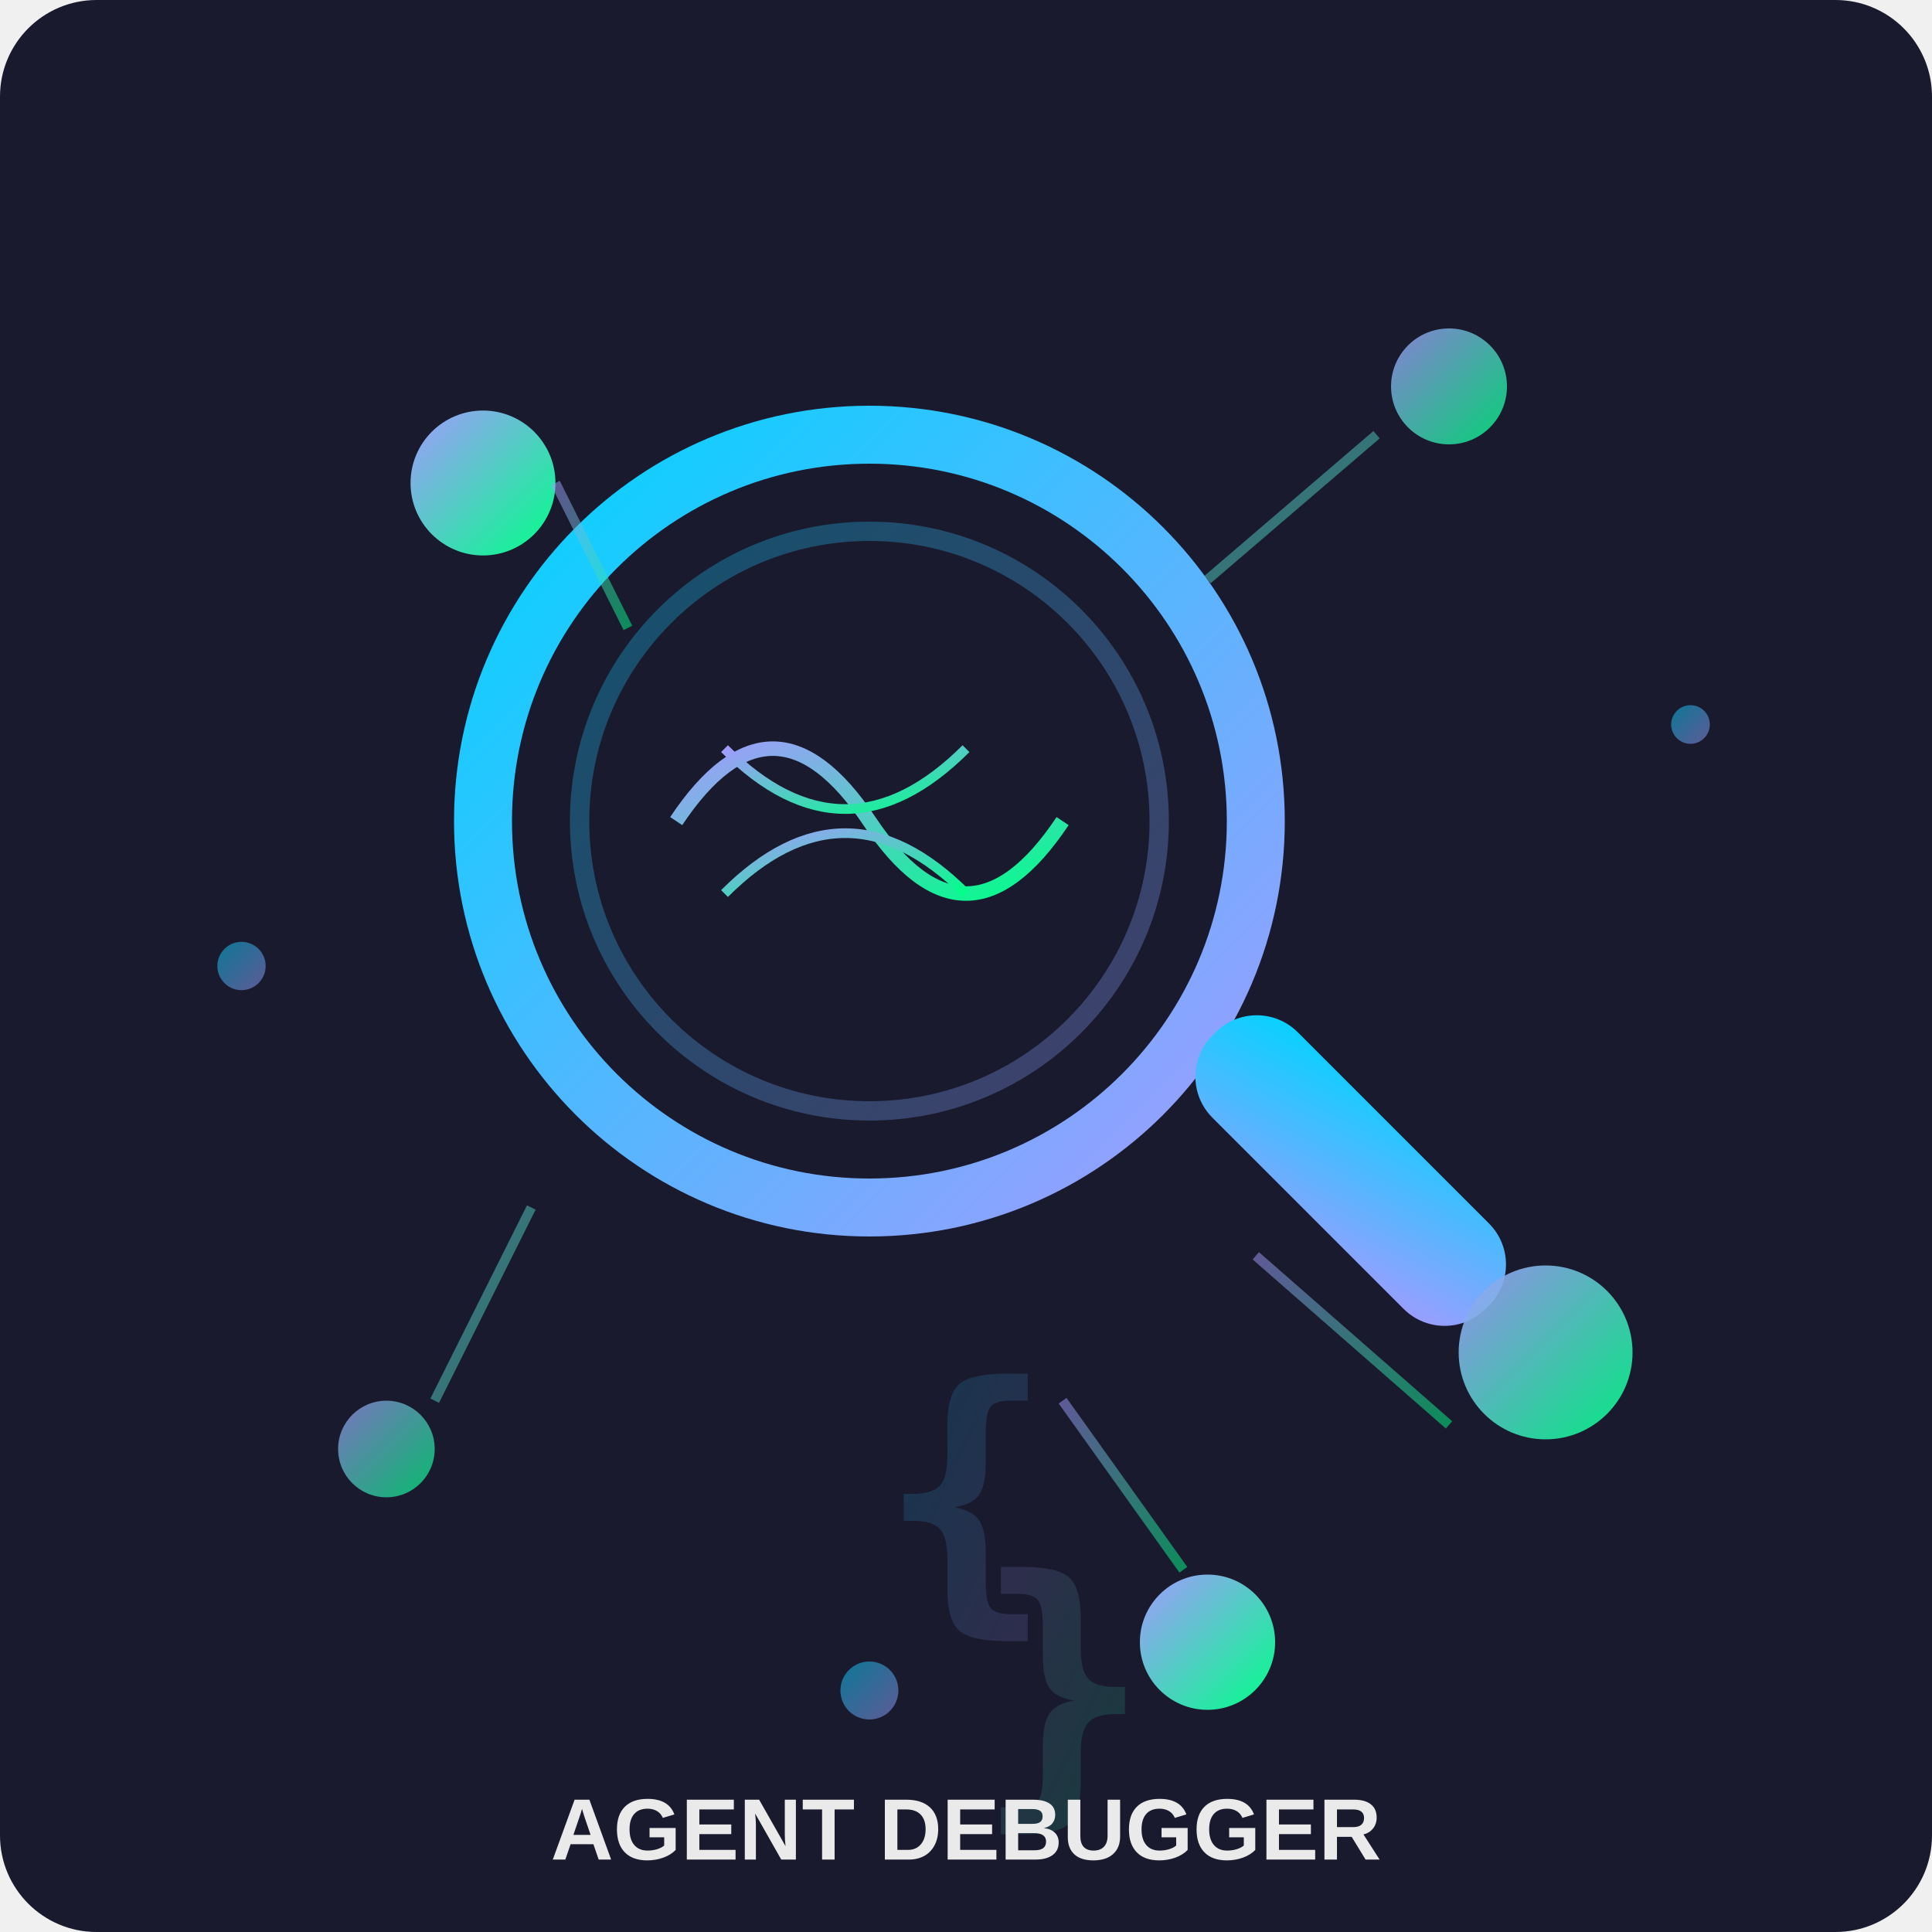
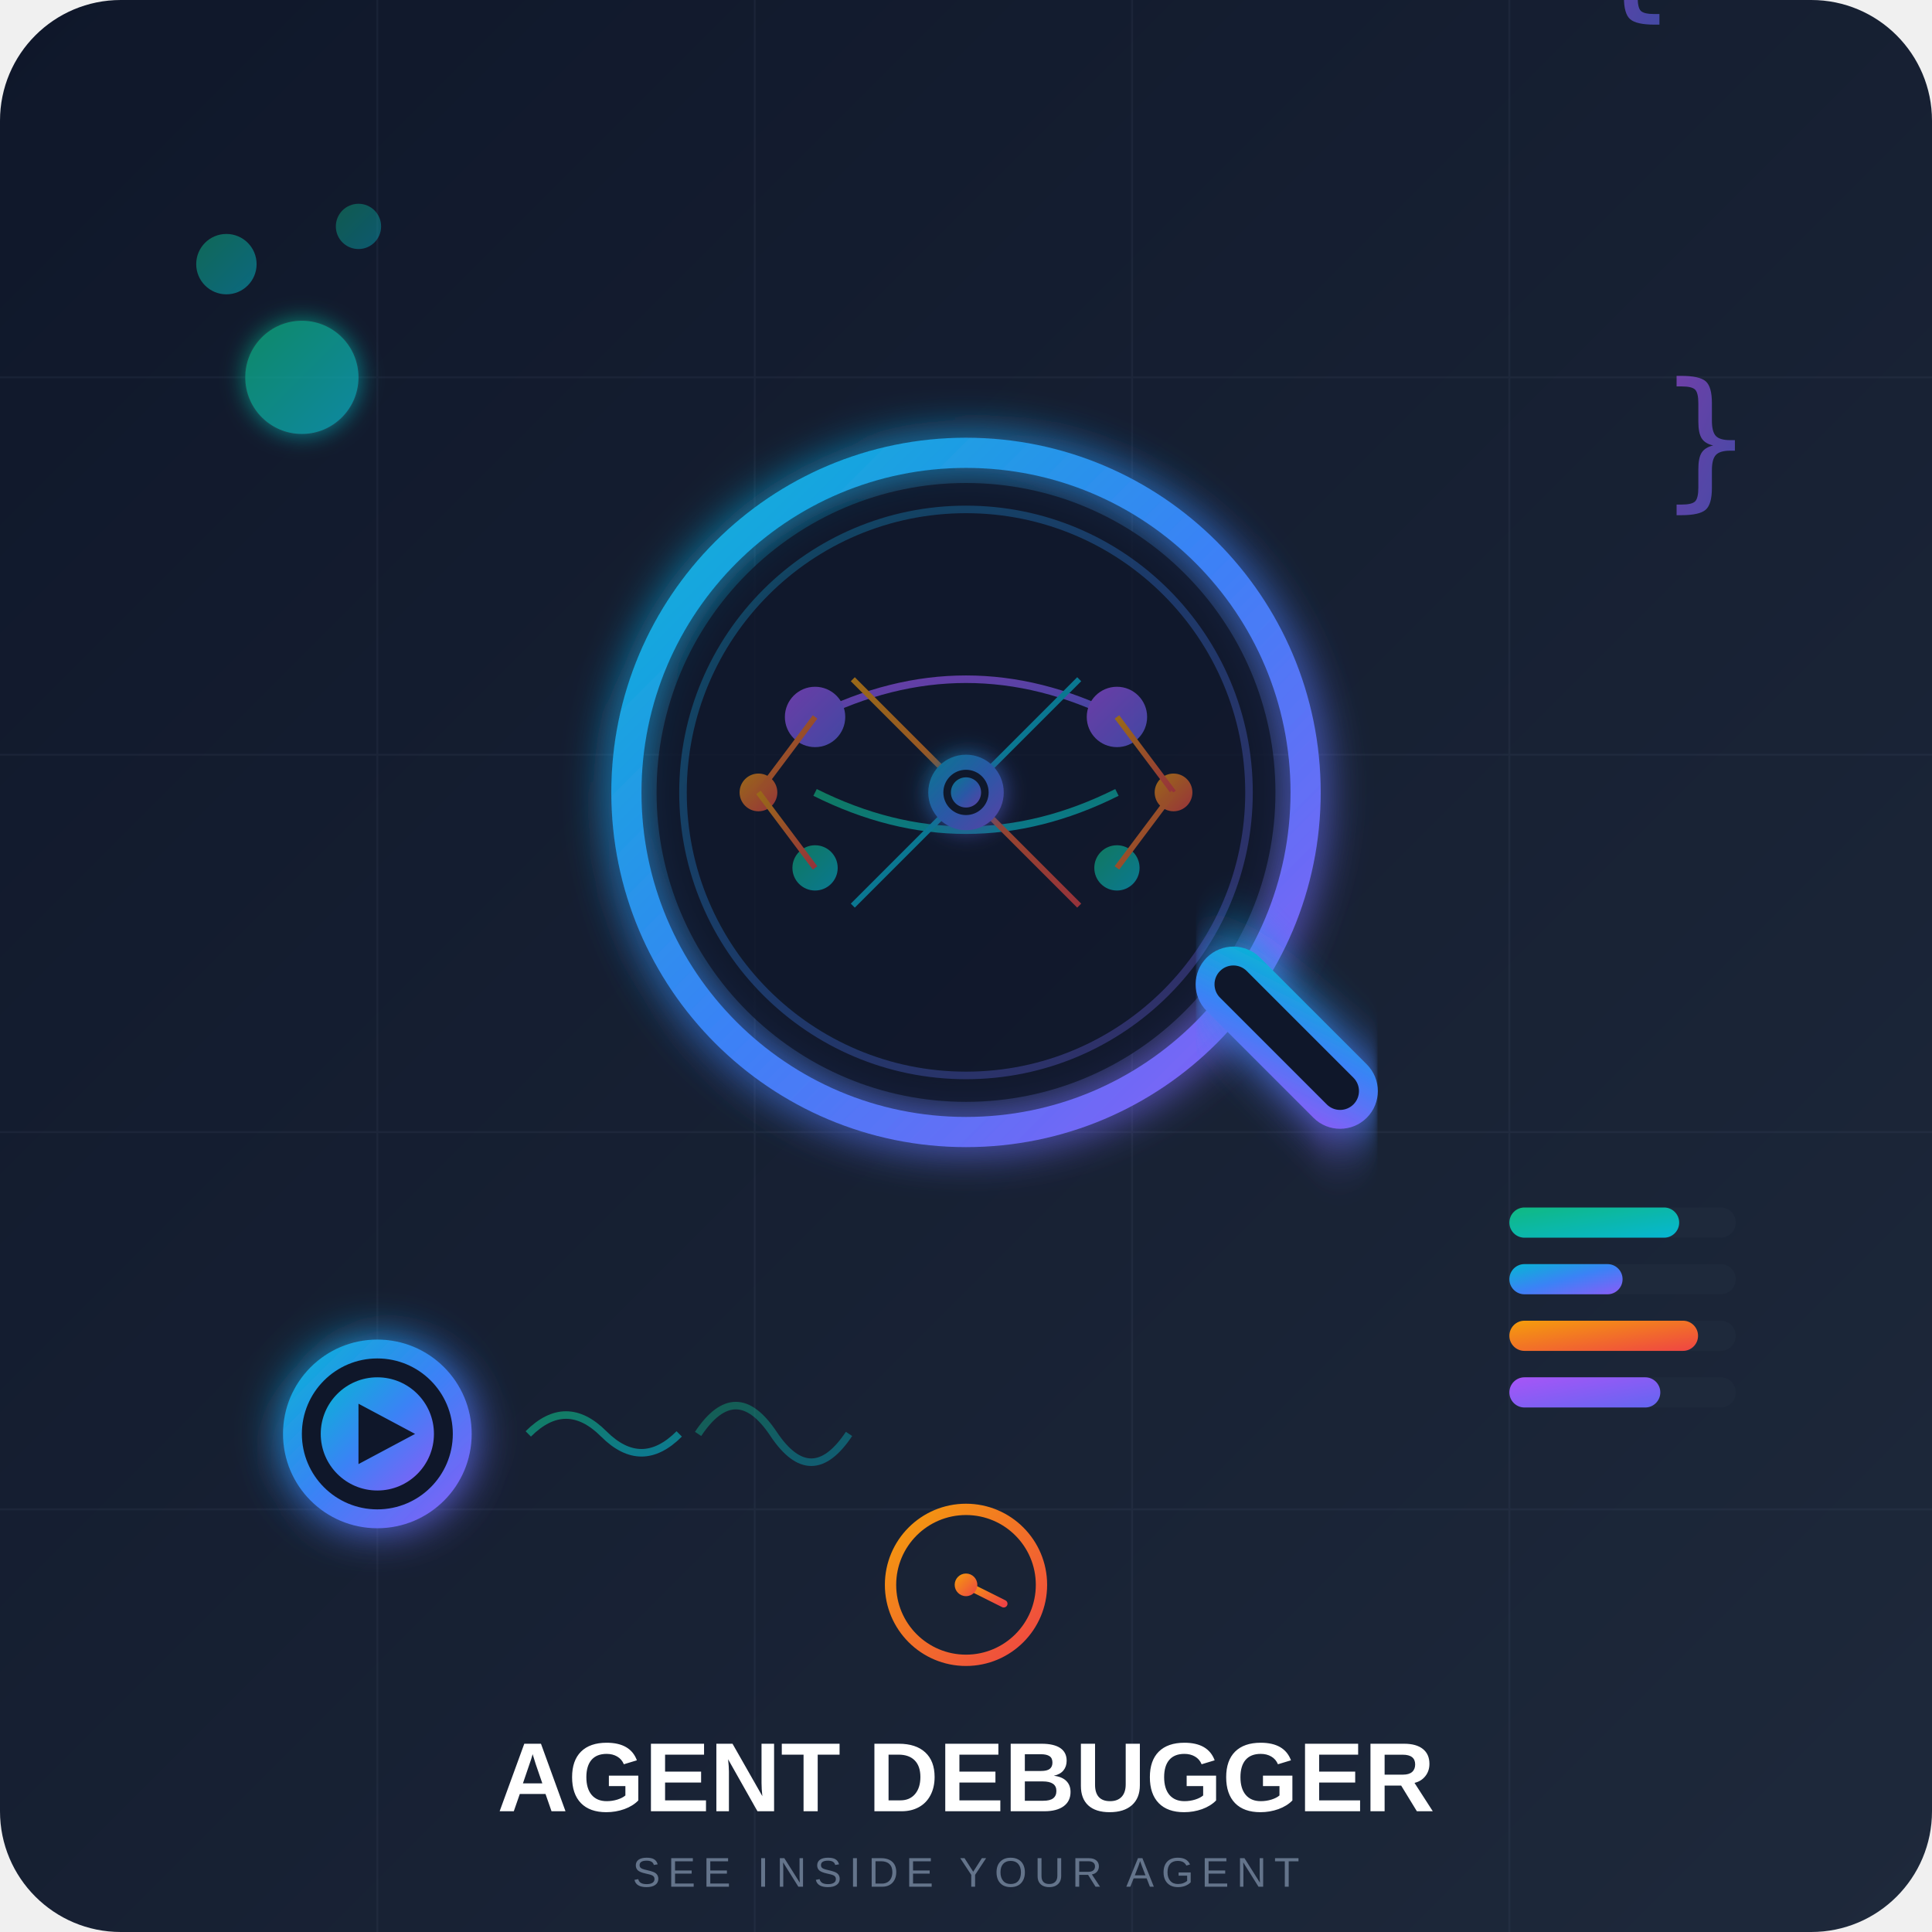
- <svg xmlns="http://www.w3.org/2000/svg" viewBox="0 0 400 400" fill="none">
+ <svg xmlns="http://www.w3.org/2000/svg" viewBox="0 0 512 512">
  <defs>
-     <linearGradient id="grad1" x1="0%" y1="0%" x2="100%" y2="100%">
-       <stop offset="0%" style="stop-color:#00d4ff;stop-opacity:1" />
-       <stop offset="100%" style="stop-color:#a29bfe;stop-opacity:1" />
+     <linearGradient id="bgGrad" x1="0%" y1="0%" x2="100%" y2="100%">
+       <stop offset="0%" stop-color="#0f172a" />
+       <stop offset="100%" stop-color="#1e293b" />
    </linearGradient>
-     <linearGradient id="grad2" x1="0%" y1="0%" x2="100%" y2="100%">
-       <stop offset="0%" style="stop-color:#a29bfe;stop-opacity:1" />
-       <stop offset="100%" style="stop-color:#00ff88;stop-opacity:1" />
+     <linearGradient id="magGrad" x1="0%" y1="0%" x2="100%" y2="100%">
+       <stop offset="0%" stop-color="#06b6d4" />
+       <stop offset="50%" stop-color="#3b82f6" />
+       <stop offset="100%" stop-color="#8b5cf6" />
    </linearGradient>
+     <linearGradient id="greenGrad" x1="0%" y1="0%" x2="100%" y2="100%">
+       <stop offset="0%" stop-color="#10b981" />
+       <stop offset="100%" stop-color="#06b6d4" />
+     </linearGradient>
+     <linearGradient id="orangeGrad" x1="0%" y1="0%" x2="100%" y2="100%">
+       <stop offset="0%" stop-color="#f59e0b" />
+       <stop offset="100%" stop-color="#ef4444" />
+     </linearGradient>
+     <linearGradient id="purpleGrad" x1="0%" y1="0%" x2="100%" y2="100%">
+       <stop offset="0%" stop-color="#a855f7" />
+       <stop offset="100%" stop-color="#6366f1" />
+     </linearGradient>
+     <filter id="glow" x="-50%" y="-50%" width="200%" height="200%">
+       <feGaussianBlur stdDeviation="6" result="blur" />
+       <feMerge>
+         <feMergeNode in="blur" />
+         <feMergeNode in="SourceGraphic" />
+       </feMerge>
+     </filter>
+     <filter id="innerGlow" x="-50%" y="-50%" width="200%" height="200%">
+       <feGaussianBlur stdDeviation="3" result="blur" />
+       <feMerge>
+         <feMergeNode in="blur" />
+         <feMergeNode in="SourceGraphic" />
+       </feMerge>
+     </filter>
  </defs>
-   <rect width="400" height="400" fill="#1a1a2e" rx="20" />
-   <circle cx="180" cy="170" r="80" stroke="url(#grad1)" stroke-width="12" fill="none" />
-   <circle cx="180" cy="170" r="60" stroke="url(#grad1)" stroke-width="4" fill="none" opacity="0.3" />
-   <path d="M140 170 Q160 140 180 170 Q200 200 220 170" stroke="url(#grad2)" stroke-width="3" fill="none" />
-   <path d="M150 155 Q175 180 200 155" stroke="url(#grad2)" stroke-width="2" fill="none" />
-   <path d="M150 185 Q175 160 200 185" stroke="url(#grad2)" stroke-width="2" fill="none" />
-   <rect x="240" y="230" width="80" height="25" rx="12" fill="url(#grad1)" transform="rotate(45 280 242)" />
-   <circle cx="100" cy="100" r="15" fill="url(#grad2)" />
-   <circle cx="300" cy="80" r="12" fill="url(#grad2)" opacity="0.8" />
-   <circle cx="320" cy="280" r="18" fill="url(#grad2)" opacity="0.9" />
-   <circle cx="80" cy="300" r="10" fill="url(#grad2)" opacity="0.7" />
-   <circle cx="250" cy="340" r="14" fill="url(#grad2)" />
-   <line x1="115" y1="100" x2="130" y2="130" stroke="url(#grad2)" stroke-width="2" opacity="0.5" />
-   <line x1="285" y1="90" x2="250" y2="120" stroke="url(#grad2)" stroke-width="2" opacity="0.5" />
-   <line x1="300" y1="295" x2="260" y2="260" stroke="url(#grad2)" stroke-width="2" opacity="0.5" />
-   <line x1="90" y1="290" x2="110" y2="250" stroke="url(#grad2)" stroke-width="2" opacity="0.5" />
-   <line x1="245" y1="325" x2="220" y2="290" stroke="url(#grad2)" stroke-width="2" opacity="0.5" />
-   <circle cx="50" cy="200" r="5" fill="url(#grad1)" opacity="0.5" />
-   <circle cx="350" cy="150" r="4" fill="url(#grad1)" opacity="0.5" />
-   <circle cx="180" cy="350" r="6" fill="url(#grad1)" opacity="0.5" />
-   <text x="200" y="330" font-family="monospace" font-size="60" font-weight="bold" fill="url(#grad1)" text-anchor="middle" opacity="0.15">{</text>
-   <text x="220" y="370" font-family="monospace" font-size="60" font-weight="bold" fill="url(#grad2)" text-anchor="middle" opacity="0.15">}</text>
-   <text x="200" y="385" font-family="Arial, sans-serif" font-size="18" font-weight="bold" fill="#eaeaea" text-anchor="middle">AGENT DEBUGGER</text>
+   <rect width="512" height="512" fill="url(#bgGrad)" rx="32" />
+   <g opacity="0.1">
+     <line x1="0" y1="100" x2="512" y2="100" stroke="#64748b" stroke-width="0.5" />
+     <line x1="0" y1="200" x2="512" y2="200" stroke="#64748b" stroke-width="0.5" />
+     <line x1="0" y1="300" x2="512" y2="300" stroke="#64748b" stroke-width="0.5" />
+     <line x1="0" y1="400" x2="512" y2="400" stroke="#64748b" stroke-width="0.5" />
+     <line x1="100" y1="0" x2="100" y2="512" stroke="#64748b" stroke-width="0.5" />
+     <line x1="200" y1="0" x2="200" y2="512" stroke="#64748b" stroke-width="0.5" />
+     <line x1="300" y1="0" x2="300" y2="512" stroke="#64748b" stroke-width="0.5" />
+     <line x1="400" y1="0" x2="400" y2="512" stroke="#64748b" stroke-width="0.5" />
+   </g>
+   <g transform="translate(256, 210)">
+     <circle cx="0" cy="0" r="90" fill="none" stroke="url(#magGrad)" stroke-width="8" filter="url(#glow)" />
+     <circle cx="0" cy="0" r="82" fill="#0f172a" opacity="0.8" />
+     <circle cx="0" cy="0" r="75" fill="none" stroke="url(#magGrad)" stroke-width="2" opacity="0.3" />
+     <g opacity="0.6">
+       <path d="M-40,-20 Q0,-40 40,-20" fill="none" stroke="url(#purpleGrad)" stroke-width="2" />
+       <path d="M-40,0 Q0,20 40,0" fill="none" stroke="url(#greenGrad)" stroke-width="2" />
+       <path d="M-30,-30 Q0,0 30,30" fill="none" stroke="url(#orangeGrad)" stroke-width="1.5" />
+       <path d="M30,-30 Q0,0 -30,30" fill="none" stroke="#06b6d4" stroke-width="1.5" />
+       <circle cx="-40" cy="-20" r="8" fill="url(#purpleGrad)" />
+       <circle cx="40" cy="-20" r="8" fill="url(#purpleGrad)" />
+       <circle cx="-40" cy="20" r="6" fill="url(#greenGrad)" />
+       <circle cx="40" cy="20" r="6" fill="url(#greenGrad)" />
+       <circle cx="0" cy="0" r="10" fill="url(#magGrad)" filter="url(#innerGlow)" />
+       <circle cx="0" cy="0" r="6" fill="#0f172a" />
+       <circle cx="0" cy="0" r="4" fill="url(#magGrad)" />
+       <circle cx="-55" cy="0" r="5" fill="url(#orangeGrad)" />
+       <circle cx="55" cy="0" r="5" fill="url(#orangeGrad)" />
+       <line x1="-55" y1="0" x2="-40" y2="-20" stroke="url(#orangeGrad)" stroke-width="1.5" />
+       <line x1="55" y1="0" x2="40" y2="-20" stroke="url(#orangeGrad)" stroke-width="1.5" />
+       <line x1="-55" y1="0" x2="-40" y2="20" stroke="url(#orangeGrad)" stroke-width="1.5" />
+       <line x1="55" y1="0" x2="40" y2="20" stroke="url(#orangeGrad)" stroke-width="1.5" />
+     </g>
+     <rect x="55" y="55" width="60" height="20" rx="10" fill="url(#magGrad)" transform="rotate(45 85 65)" filter="url(#glow)" />
+     <rect x="60" y="60" width="50" height="10" rx="5" fill="#0f172a" transform="rotate(45 85 65)" />
+   </g>
+   <circle cx="80" cy="100" r="15" fill="url(#greenGrad)" opacity="0.7" filter="url(#innerGlow)" />
+   <circle cx="60" cy="70" r="8" fill="url(#greenGrad)" opacity="0.5" />
+   <circle cx="95" cy="60" r="6" fill="url(#greenGrad)" opacity="0.4" />
+   <text x="420" cy="80" font-family="monospace" font-size="40" fill="url(#purpleGrad)" opacity="0.6">{</text>
+   <text x="440" y="130" font-family="monospace" font-size="40" fill="url(#purpleGrad)" opacity="0.6">}</text>
+   <g transform="translate(400, 320)">
+     <rect x="0" y="0" width="60" height="8" rx="4" fill="#1e293b" />
+     <rect x="0" y="0" width="45" height="8" rx="4" fill="url(#greenGrad)" />
+     <rect x="0" y="15" width="60" height="8" rx="4" fill="#1e293b" />
+     <rect x="0" y="15" width="30" height="8" rx="4" fill="url(#magGrad)" />
+     <rect x="0" y="30" width="60" height="8" rx="4" fill="#1e293b" />
+     <rect x="0" y="30" width="50" height="8" rx="4" fill="url(#orangeGrad)" />
+     <rect x="0" y="45" width="60" height="8" rx="4" fill="#1e293b" />
+     <rect x="0" y="45" width="40" height="8" rx="4" fill="url(#purpleGrad)" />
+   </g>
+   <circle cx="100" cy="380" r="25" fill="url(#magGrad)" filter="url(#glow)" />
+   <circle cx="100" cy="380" r="20" fill="#0f172a" />
+   <circle cx="100" cy="380" r="15" fill="url(#magGrad)" />
+   <polygon points="95,372 95,388 110,380" fill="#0f172a" />
+   <path d="M140 380 Q150 370 160 380 Q170 390 180 380" fill="none" stroke="url(#greenGrad)" stroke-width="2" opacity="0.6" />
+   <path d="M185 380 Q195 365 205 380 Q215 395 225 380" fill="none" stroke="url(#greenGrad)" stroke-width="2" opacity="0.4" />
+   <circle cx="256" cy="420" r="20" fill="none" stroke="url(#orangeGrad)" stroke-width="3" />
+   <line x1="256" y1="420" x2="256" y2="408" stroke="url(#orangeGrad)" stroke-width="3" stroke-linecap="round" />
+   <line x1="256" y1="420" x2="266" y2="425" stroke="url(#orangeGrad)" stroke-width="2" stroke-linecap="round" />
+   <circle cx="256" cy="420" r="3" fill="url(#orangeGrad)" />
+   <text x="256" y="480" text-anchor="middle" fill="#ffffff" font-family="Arial, sans-serif" font-size="26" font-weight="bold">AGENT DEBUGGER</text>
+   <text x="256" y="500" text-anchor="middle" fill="#64748b" font-family="Arial, sans-serif" font-size="11" letter-spacing="2">SEE INSIDE YOUR AGENT</text>
</svg>
